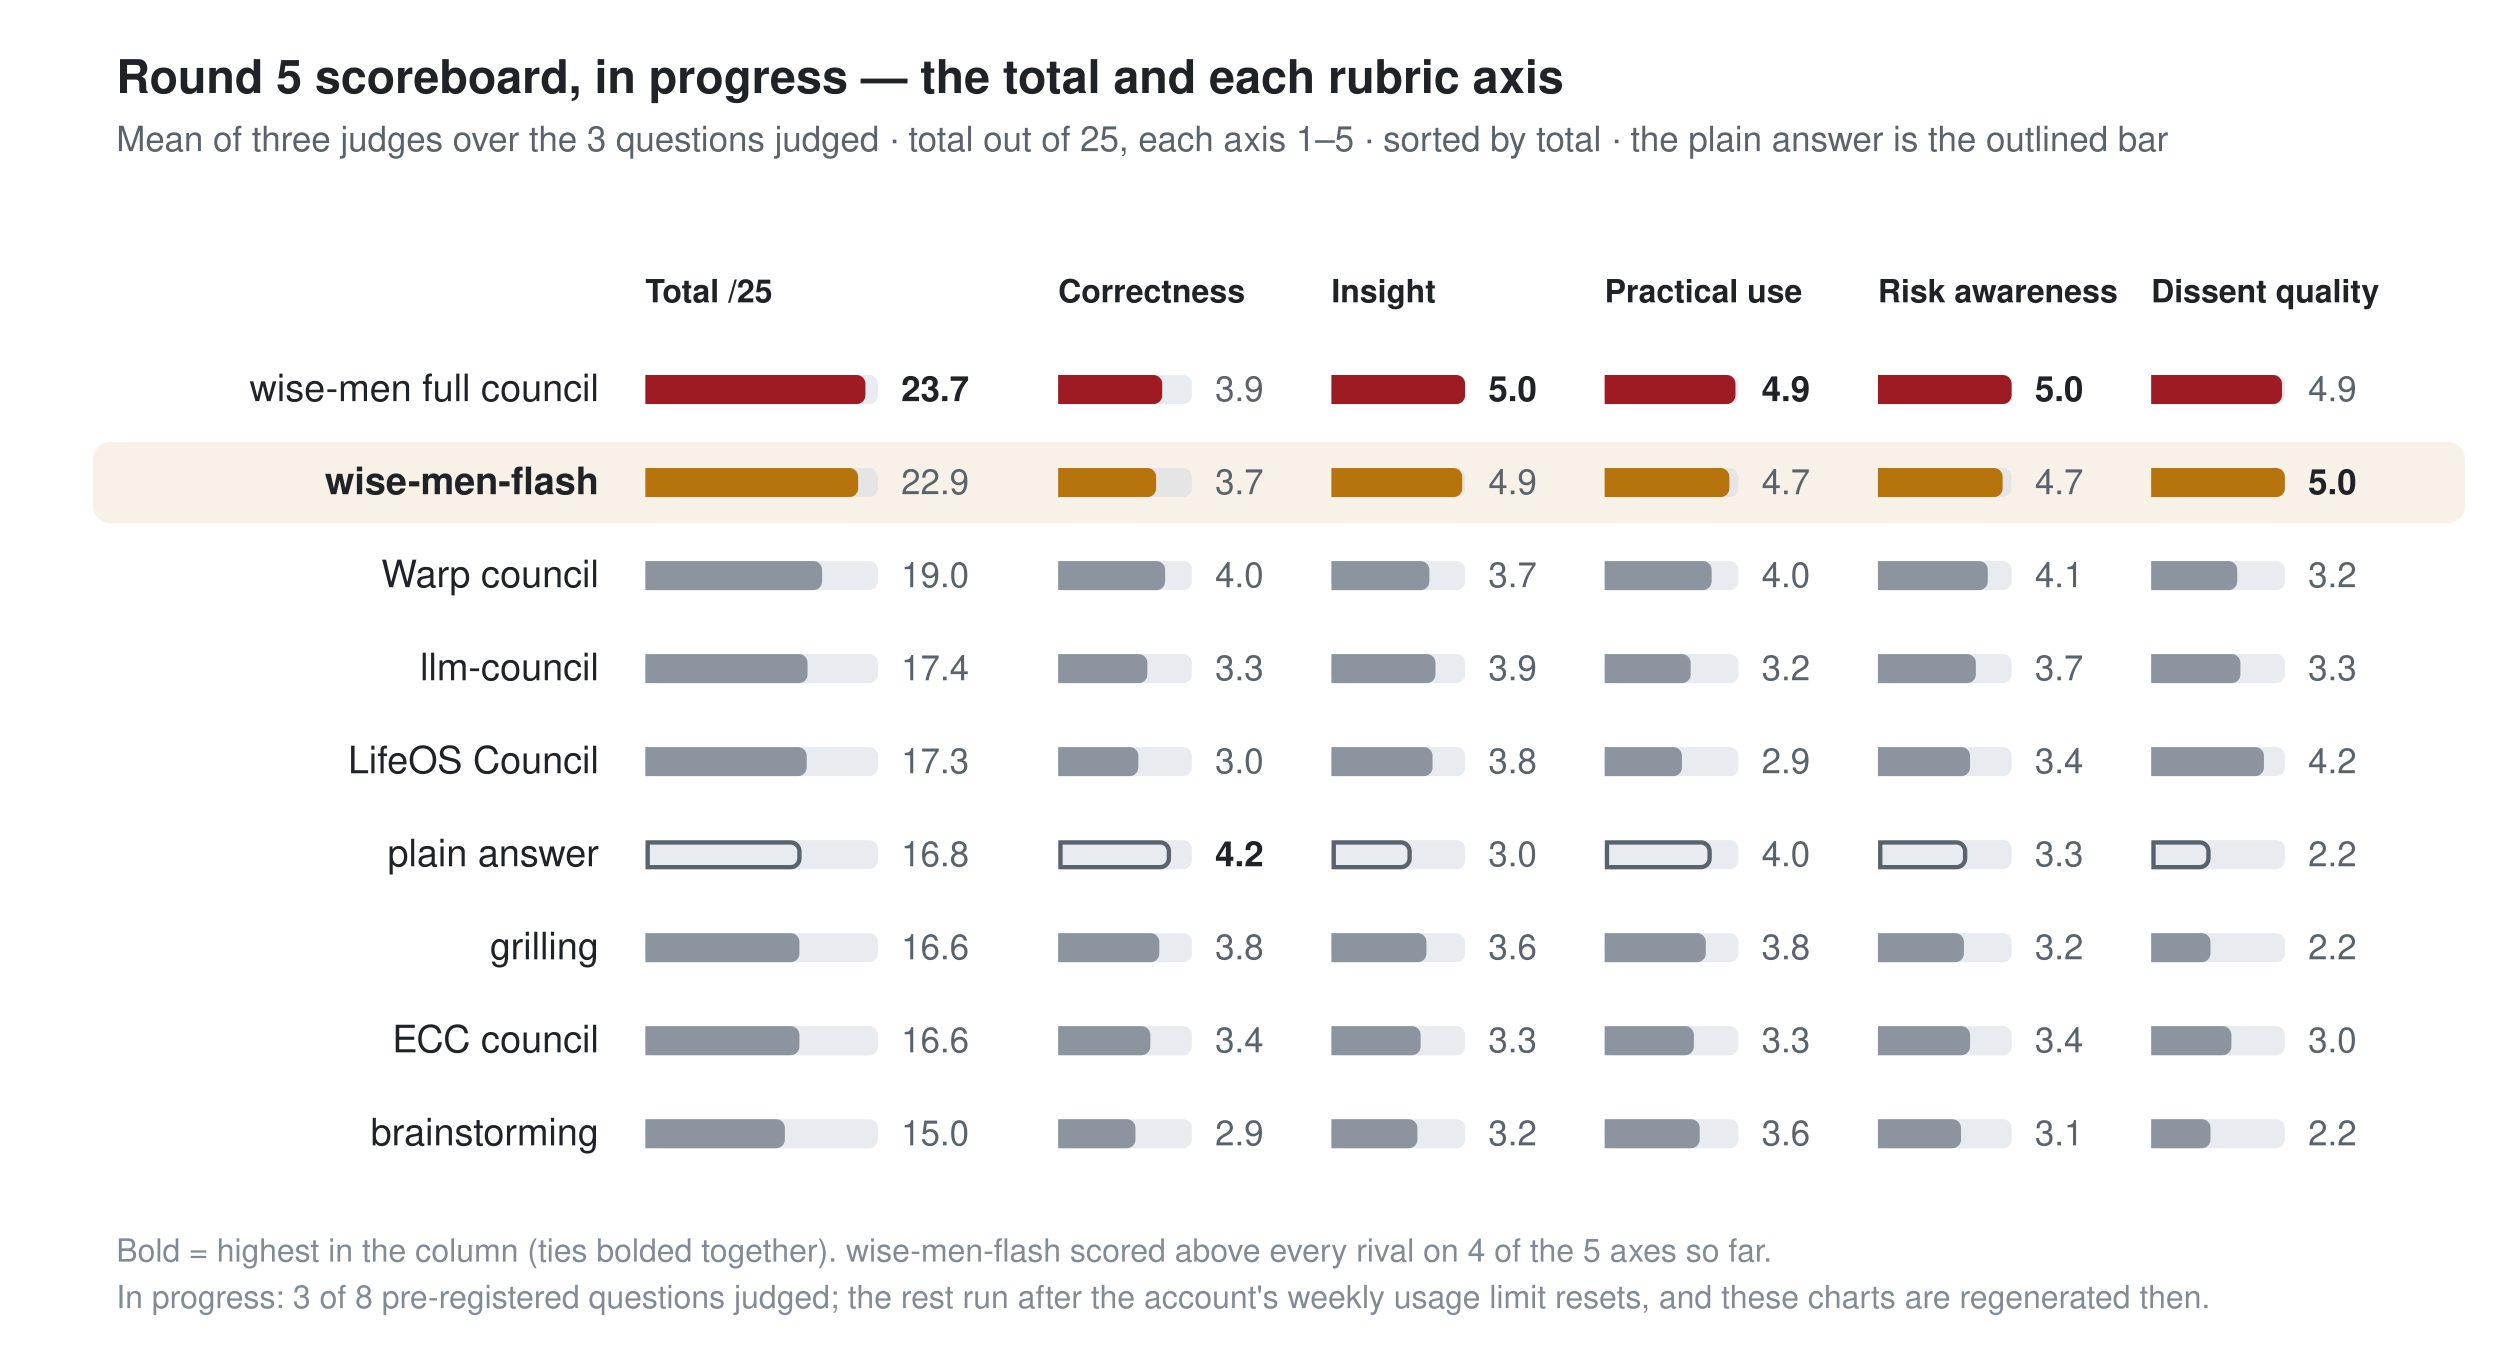
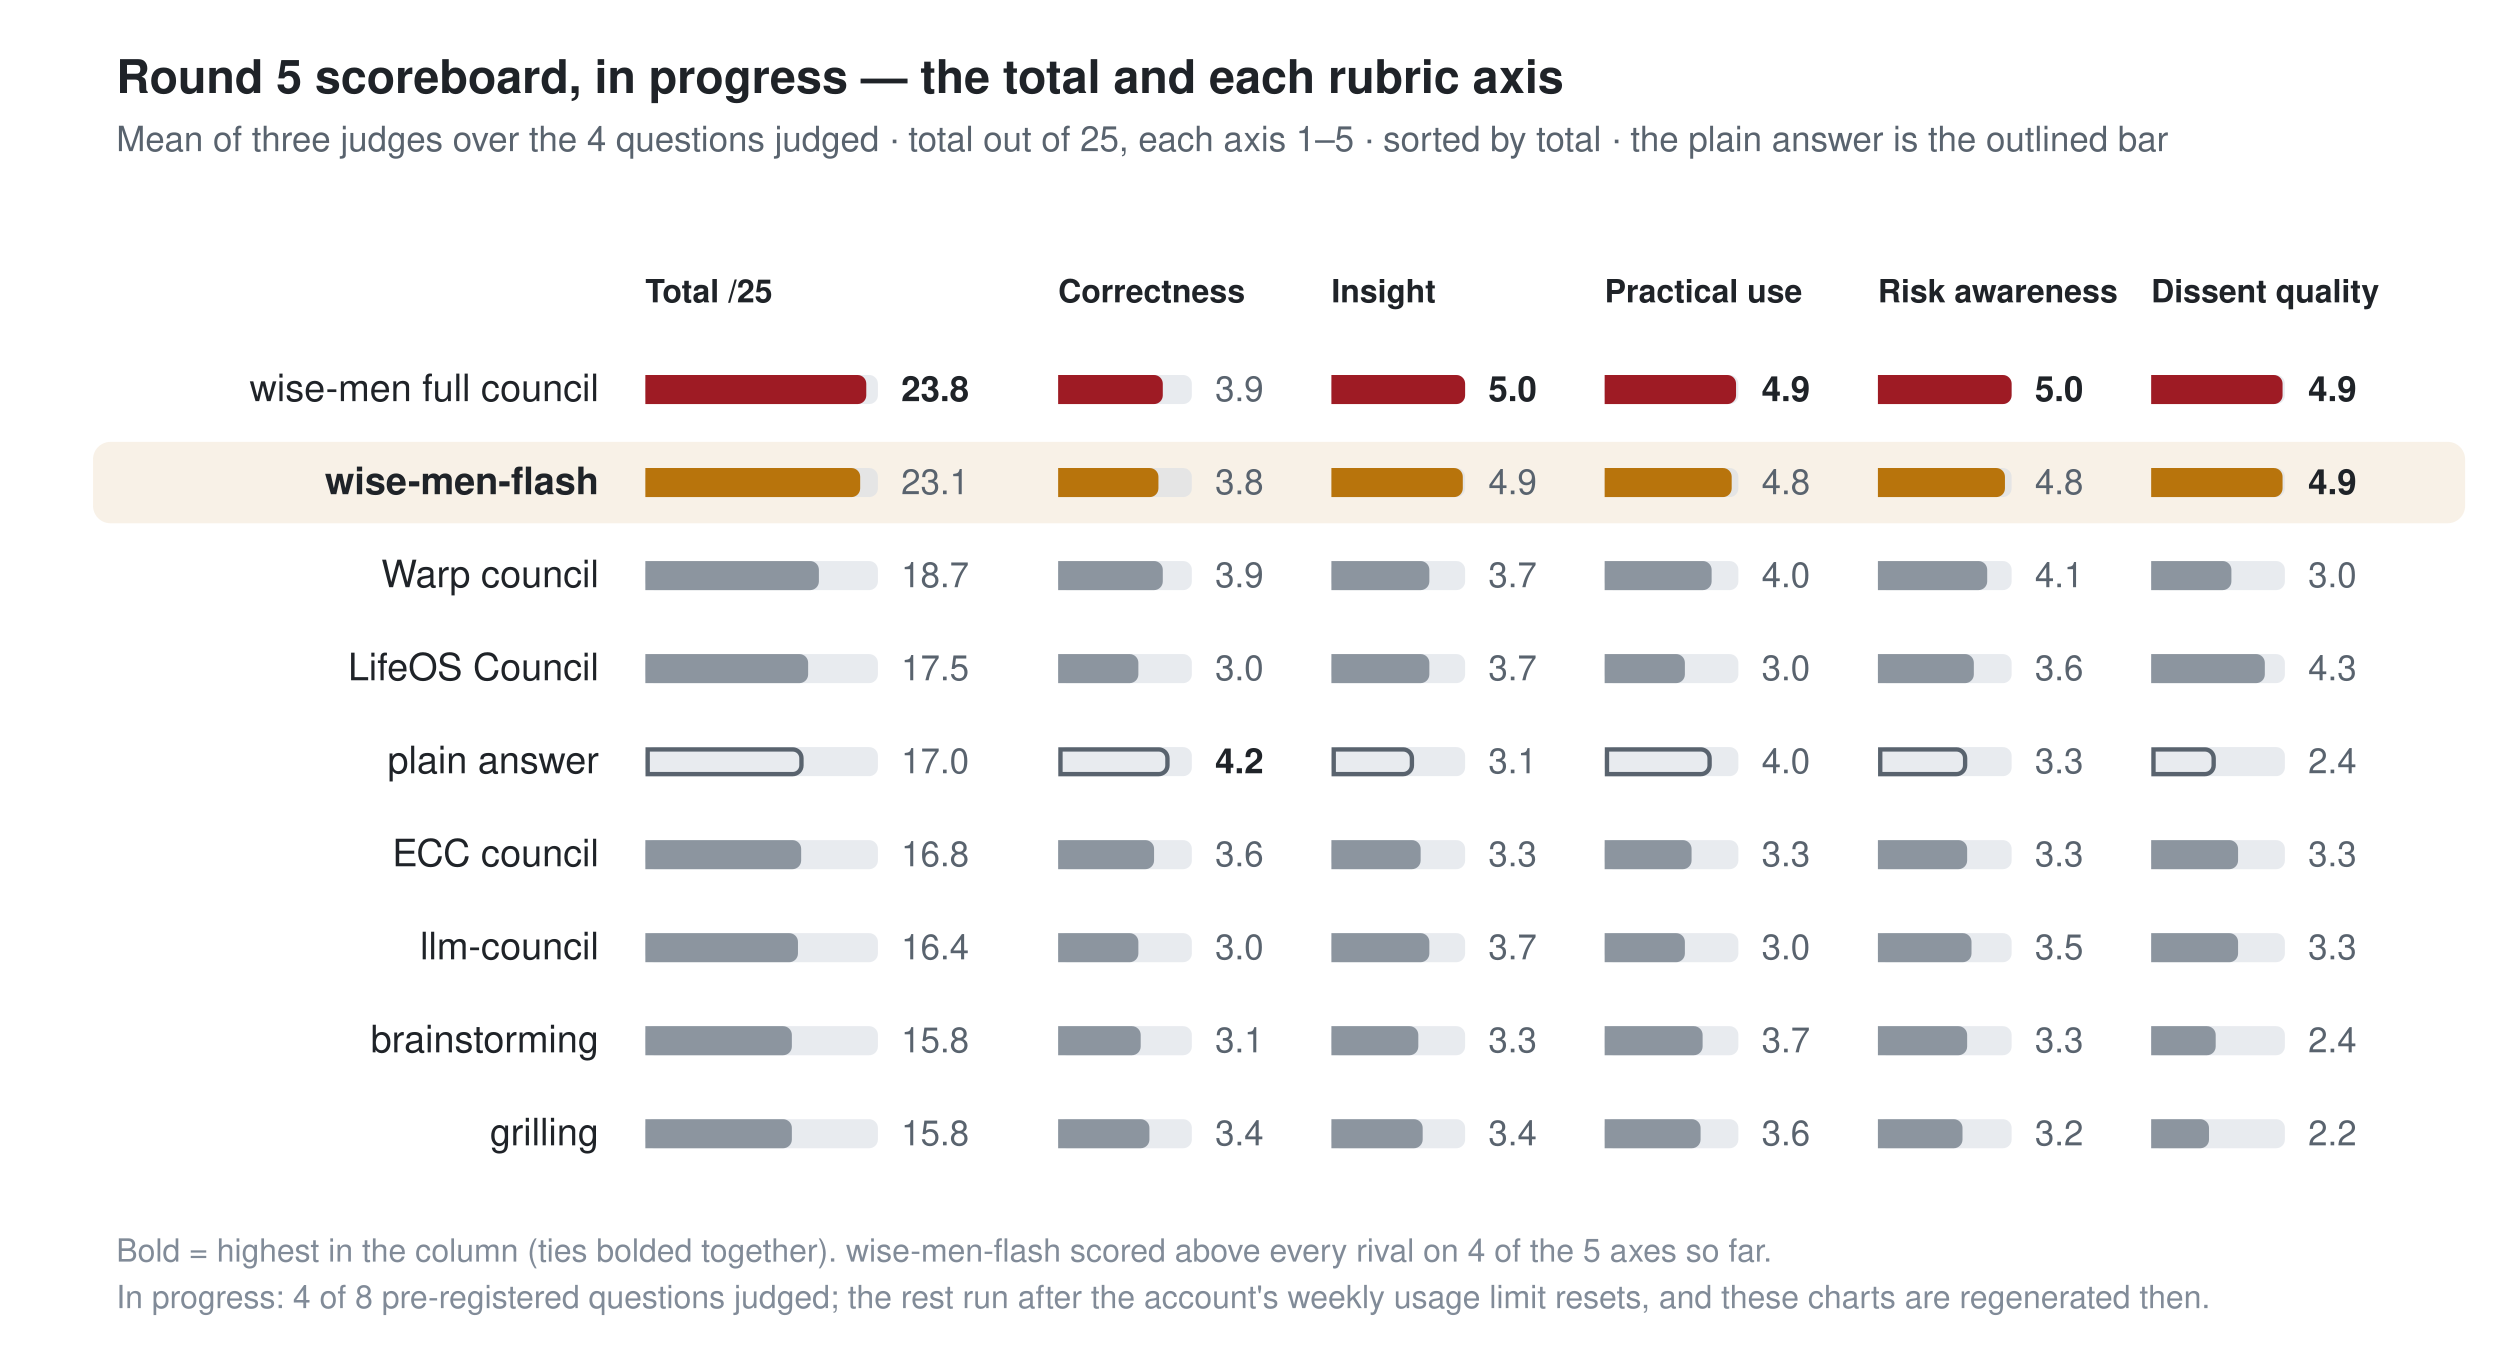
<svg xmlns="http://www.w3.org/2000/svg" viewBox="0 0 860 464" width="860" font-family="-apple-system, BlinkMacSystemFont, 'Segoe UI', Helvetica, Arial, sans-serif">
  <text x="40" y="32" font-size="16" font-weight="600" fill="#1f2328" text-anchor="start">Round 5 scoreboard, in progress — the total and each rubric axis</text>
-   <text x="40" y="52" font-size="12" font-weight="400" fill="#59636e" text-anchor="start">Mean of three judges over the 3 questions judged · total out of 25, each axis 1–5 · sorted by total · the plain answer is the outlined bar</text>
+   <text x="40" y="52" font-size="12" font-weight="400" fill="#59636e" text-anchor="start">Mean of three judges over the 4 questions judged · total out of 25, each axis 1–5 · sorted by total · the plain answer is the outlined bar</text>
  <text x="222" y="104" font-size="11" font-weight="600" fill="#1f2328" text-anchor="start">Total /25</text>
  <text x="364" y="104" font-size="11" font-weight="600" fill="#1f2328" text-anchor="start">Correctness</text>
  <text x="458" y="104" font-size="11" font-weight="600" fill="#1f2328" text-anchor="start">Insight</text>
  <text x="552" y="104" font-size="11" font-weight="600" fill="#1f2328" text-anchor="start">Practical use</text>
  <text x="646" y="104" font-size="11" font-weight="600" fill="#1f2328" text-anchor="start">Risk awareness</text>
  <text x="740" y="104" font-size="11" font-weight="600" fill="#1f2328" text-anchor="start">Dissent quality</text>
  <text x="206" y="138" font-size="13" font-weight="500" fill="#1f2328" text-anchor="end">wise-men full council</text>
  <rect x="222" y="129" width="80" height="10" rx="3" fill="#d8dee4" fill-opacity="0.6" />
-   <path d="M222,129h72.7a3,3 0 0 1 3,3v4a3,3 0 0 1 -3,3h-72.7z" fill="#9e1b24" />
-   <text x="310" y="138" font-size="12" font-weight="700" fill="#1f2328" text-anchor="start">23.7</text>
+   <path d="M222,129h73a3,3 0 0 1 3,3v4a3,3 0 0 1 -3,3h-73z" fill="#9e1b24" />
+   <text x="310" y="138" font-size="12" font-weight="700" fill="#1f2328" text-anchor="start">23.8</text>
  <rect x="364" y="129" width="46" height="10" rx="3" fill="#d8dee4" fill-opacity="0.6" />
-   <path d="M364,129h32.8a3,3 0 0 1 3,3v4a3,3 0 0 1 -3,3h-32.8z" fill="#9e1b24" />
+   <path d="M364,129h33a3,3 0 0 1 3,3v4a3,3 0 0 1 -3,3h-33z" fill="#9e1b24" />
  <text x="418" y="138" font-size="12" font-weight="400" fill="#59636e" text-anchor="start">3.9</text>
  <rect x="458" y="129" width="46" height="10" rx="3" fill="#d8dee4" fill-opacity="0.6" />
  <path d="M458,129h43a3,3 0 0 1 3,3v4a3,3 0 0 1 -3,3h-43z" fill="#9e1b24" />
  <text x="512" y="138" font-size="12" font-weight="700" fill="#1f2328" text-anchor="start">5.0</text>
  <rect x="552" y="129" width="46" height="10" rx="3" fill="#d8dee4" fill-opacity="0.6" />
-   <path d="M552,129h42a3,3 0 0 1 3,3v4a3,3 0 0 1 -3,3h-42z" fill="#9e1b24" />
+   <path d="M552,129h42.2a3,3 0 0 1 3,3v4a3,3 0 0 1 -3,3h-42.2z" fill="#9e1b24" />
  <text x="606" y="138" font-size="12" font-weight="700" fill="#1f2328" text-anchor="start">4.9</text>
  <rect x="646" y="129" width="46" height="10" rx="3" fill="#d8dee4" fill-opacity="0.6" />
  <path d="M646,129h43a3,3 0 0 1 3,3v4a3,3 0 0 1 -3,3h-43z" fill="#9e1b24" />
  <text x="700" y="138" font-size="12" font-weight="700" fill="#1f2328" text-anchor="start">5.0</text>
  <rect x="740" y="129" width="46" height="10" rx="3" fill="#d8dee4" fill-opacity="0.6" />
-   <path d="M740,129h42a3,3 0 0 1 3,3v4a3,3 0 0 1 -3,3h-42z" fill="#9e1b24" />
-   <text x="794" y="138" font-size="12" font-weight="400" fill="#59636e" text-anchor="start">4.9</text>
+   <path d="M740,129h42.2a3,3 0 0 1 3,3v4a3,3 0 0 1 -3,3h-42.2z" fill="#9e1b24" />
+   <text x="794" y="138" font-size="12" font-weight="700" fill="#1f2328" text-anchor="start">4.9</text>
  <rect x="32" y="152" width="816" height="28" rx="6" fill="#b8740c" fill-opacity="0.10" />
  <text x="206" y="170" font-size="13" font-weight="700" fill="#1f2328" text-anchor="end">wise-men-flash</text>
  <rect x="222" y="161" width="80" height="10" rx="3" fill="#d8dee4" fill-opacity="0.6" />
-   <path d="M222,161h70.2a3,3 0 0 1 3,3v4a3,3 0 0 1 -3,3h-70.2z" fill="#b8740c" />
-   <text x="310" y="170" font-size="12" font-weight="400" fill="#59636e" text-anchor="start">22.9</text>
+   <path d="M222,161h70.9a3,3 0 0 1 3,3v4a3,3 0 0 1 -3,3h-70.9z" fill="#b8740c" />
+   <text x="310" y="170" font-size="12" font-weight="400" fill="#59636e" text-anchor="start">23.1</text>
  <rect x="364" y="161" width="46" height="10" rx="3" fill="#d8dee4" fill-opacity="0.6" />
-   <path d="M364,161h30.7a3,3 0 0 1 3,3v4a3,3 0 0 1 -3,3h-30.7z" fill="#b8740c" />
-   <text x="418" y="170" font-size="12" font-weight="400" fill="#59636e" text-anchor="start">3.7</text>
+   <path d="M364,161h31.5a3,3 0 0 1 3,3v4a3,3 0 0 1 -3,3h-31.5z" fill="#b8740c" />
+   <text x="418" y="170" font-size="12" font-weight="400" fill="#59636e" text-anchor="start">3.8</text>
  <rect x="458" y="161" width="46" height="10" rx="3" fill="#d8dee4" fill-opacity="0.6" />
-   <path d="M458,161h42a3,3 0 0 1 3,3v4a3,3 0 0 1 -3,3h-42z" fill="#b8740c" />
+   <path d="M458,161h42.2a3,3 0 0 1 3,3v4a3,3 0 0 1 -3,3h-42.2z" fill="#b8740c" />
  <text x="512" y="170" font-size="12" font-weight="400" fill="#59636e" text-anchor="start">4.9</text>
  <rect x="552" y="161" width="46" height="10" rx="3" fill="#d8dee4" fill-opacity="0.6" />
-   <path d="M552,161h39.9a3,3 0 0 1 3,3v4a3,3 0 0 1 -3,3h-39.9z" fill="#b8740c" />
-   <text x="606" y="170" font-size="12" font-weight="400" fill="#59636e" text-anchor="start">4.7</text>
+   <path d="M552,161h40.7a3,3 0 0 1 3,3v4a3,3 0 0 1 -3,3h-40.7z" fill="#b8740c" />
+   <text x="606" y="170" font-size="12" font-weight="400" fill="#59636e" text-anchor="start">4.8</text>
  <rect x="646" y="161" width="46" height="10" rx="3" fill="#d8dee4" fill-opacity="0.6" />
-   <path d="M646,161h39.9a3,3 0 0 1 3,3v4a3,3 0 0 1 -3,3h-39.9z" fill="#b8740c" />
-   <text x="700" y="170" font-size="12" font-weight="400" fill="#59636e" text-anchor="start">4.7</text>
+   <path d="M646,161h40.7a3,3 0 0 1 3,3v4a3,3 0 0 1 -3,3h-40.7z" fill="#b8740c" />
+   <text x="700" y="170" font-size="12" font-weight="400" fill="#59636e" text-anchor="start">4.8</text>
  <rect x="740" y="161" width="46" height="10" rx="3" fill="#d8dee4" fill-opacity="0.6" />
-   <path d="M740,161h43a3,3 0 0 1 3,3v4a3,3 0 0 1 -3,3h-43z" fill="#b8740c" />
-   <text x="794" y="170" font-size="12" font-weight="700" fill="#1f2328" text-anchor="start">5.0</text>
+   <path d="M740,161h42.2a3,3 0 0 1 3,3v4a3,3 0 0 1 -3,3h-42.2z" fill="#b8740c" />
+   <text x="794" y="170" font-size="12" font-weight="700" fill="#1f2328" text-anchor="start">4.9</text>
  <text x="206" y="202" font-size="13" font-weight="500" fill="#1f2328" text-anchor="end">Warp council</text>
  <rect x="222" y="193" width="80" height="10" rx="3" fill="#d8dee4" fill-opacity="0.6" />
-   <path d="M222,193h57.8a3,3 0 0 1 3,3v4a3,3 0 0 1 -3,3h-57.8z" fill="#8c959f" />
-   <text x="310" y="202" font-size="12" font-weight="400" fill="#59636e" text-anchor="start">19.0</text>
+   <path d="M222,193h56.7a3,3 0 0 1 3,3v4a3,3 0 0 1 -3,3h-56.7z" fill="#8c959f" />
+   <text x="310" y="202" font-size="12" font-weight="400" fill="#59636e" text-anchor="start">18.7</text>
  <rect x="364" y="193" width="46" height="10" rx="3" fill="#d8dee4" fill-opacity="0.6" />
-   <path d="M364,193h33.8a3,3 0 0 1 3,3v4a3,3 0 0 1 -3,3h-33.8z" fill="#8c959f" />
-   <text x="418" y="202" font-size="12" font-weight="400" fill="#59636e" text-anchor="start">4.0</text>
+   <path d="M364,193h33a3,3 0 0 1 3,3v4a3,3 0 0 1 -3,3h-33z" fill="#8c959f" />
+   <text x="418" y="202" font-size="12" font-weight="400" fill="#59636e" text-anchor="start">3.9</text>
  <rect x="458" y="193" width="46" height="10" rx="3" fill="#d8dee4" fill-opacity="0.6" />
  <path d="M458,193h30.7a3,3 0 0 1 3,3v4a3,3 0 0 1 -3,3h-30.7z" fill="#8c959f" />
  <text x="512" y="202" font-size="12" font-weight="400" fill="#59636e" text-anchor="start">3.7</text>
  <rect x="552" y="193" width="46" height="10" rx="3" fill="#d8dee4" fill-opacity="0.6" />
  <path d="M552,193h33.8a3,3 0 0 1 3,3v4a3,3 0 0 1 -3,3h-33.8z" fill="#8c959f" />
  <text x="606" y="202" font-size="12" font-weight="400" fill="#59636e" text-anchor="start">4.0</text>
  <rect x="646" y="193" width="46" height="10" rx="3" fill="#d8dee4" fill-opacity="0.6" />
-   <path d="M646,193h34.8a3,3 0 0 1 3,3v4a3,3 0 0 1 -3,3h-34.8z" fill="#8c959f" />
+   <path d="M646,193h34.6a3,3 0 0 1 3,3v4a3,3 0 0 1 -3,3h-34.6z" fill="#8c959f" />
  <text x="700" y="202" font-size="12" font-weight="400" fill="#59636e" text-anchor="start">4.1</text>
  <rect x="740" y="193" width="46" height="10" rx="3" fill="#d8dee4" fill-opacity="0.6" />
-   <path d="M740,193h26.6a3,3 0 0 1 3,3v4a3,3 0 0 1 -3,3h-26.6z" fill="#8c959f" />
-   <text x="794" y="202" font-size="12" font-weight="400" fill="#59636e" text-anchor="start">3.2</text>
-   <text x="206" y="234" font-size="13" font-weight="500" fill="#1f2328" text-anchor="end">llm-council</text>
+   <path d="M740,193h24.6a3,3 0 0 1 3,3v4a3,3 0 0 1 -3,3h-24.6z" fill="#8c959f" />
+   <text x="794" y="202" font-size="12" font-weight="400" fill="#59636e" text-anchor="start">3.0</text>
+   <text x="206" y="234" font-size="13" font-weight="500" fill="#1f2328" text-anchor="end">LifeOS Council</text>
  <rect x="222" y="225" width="80" height="10" rx="3" fill="#d8dee4" fill-opacity="0.6" />
-   <path d="M222,225h52.8a3,3 0 0 1 3,3v4a3,3 0 0 1 -3,3h-52.8z" fill="#8c959f" />
-   <text x="310" y="234" font-size="12" font-weight="400" fill="#59636e" text-anchor="start">17.4</text>
+   <path d="M222,225h53a3,3 0 0 1 3,3v4a3,3 0 0 1 -3,3h-53z" fill="#8c959f" />
+   <text x="310" y="234" font-size="12" font-weight="400" fill="#59636e" text-anchor="start">17.5</text>
  <rect x="364" y="225" width="46" height="10" rx="3" fill="#d8dee4" fill-opacity="0.6" />
-   <path d="M364,225h27.7a3,3 0 0 1 3,3v4a3,3 0 0 1 -3,3h-27.7z" fill="#8c959f" />
-   <text x="418" y="234" font-size="12" font-weight="400" fill="#59636e" text-anchor="start">3.3</text>
+   <path d="M364,225h24.6a3,3 0 0 1 3,3v4a3,3 0 0 1 -3,3h-24.6z" fill="#8c959f" />
+   <text x="418" y="234" font-size="12" font-weight="400" fill="#59636e" text-anchor="start">3.0</text>
  <rect x="458" y="225" width="46" height="10" rx="3" fill="#d8dee4" fill-opacity="0.6" />
-   <path d="M458,225h32.8a3,3 0 0 1 3,3v4a3,3 0 0 1 -3,3h-32.8z" fill="#8c959f" />
-   <text x="512" y="234" font-size="12" font-weight="400" fill="#59636e" text-anchor="start">3.9</text>
+   <path d="M458,225h30.7a3,3 0 0 1 3,3v4a3,3 0 0 1 -3,3h-30.7z" fill="#8c959f" />
+   <text x="512" y="234" font-size="12" font-weight="400" fill="#59636e" text-anchor="start">3.7</text>
  <rect x="552" y="225" width="46" height="10" rx="3" fill="#d8dee4" fill-opacity="0.6" />
-   <path d="M552,225h26.6a3,3 0 0 1 3,3v4a3,3 0 0 1 -3,3h-26.6z" fill="#8c959f" />
-   <text x="606" y="234" font-size="12" font-weight="400" fill="#59636e" text-anchor="start">3.2</text>
+   <path d="M552,225h24.6a3,3 0 0 1 3,3v4a3,3 0 0 1 -3,3h-24.6z" fill="#8c959f" />
+   <text x="606" y="234" font-size="12" font-weight="400" fill="#59636e" text-anchor="start">3.0</text>
  <rect x="646" y="225" width="46" height="10" rx="3" fill="#d8dee4" fill-opacity="0.6" />
-   <path d="M646,225h30.7a3,3 0 0 1 3,3v4a3,3 0 0 1 -3,3h-30.7z" fill="#8c959f" />
-   <text x="700" y="234" font-size="12" font-weight="400" fill="#59636e" text-anchor="start">3.7</text>
+   <path d="M646,225h30a3,3 0 0 1 3,3v4a3,3 0 0 1 -3,3h-30z" fill="#8c959f" />
+   <text x="700" y="234" font-size="12" font-weight="400" fill="#59636e" text-anchor="start">3.6</text>
  <rect x="740" y="225" width="46" height="10" rx="3" fill="#d8dee4" fill-opacity="0.6" />
-   <path d="M740,225h27.7a3,3 0 0 1 3,3v4a3,3 0 0 1 -3,3h-27.7z" fill="#8c959f" />
-   <text x="794" y="234" font-size="12" font-weight="400" fill="#59636e" text-anchor="start">3.3</text>
-   <text x="206" y="266" font-size="13" font-weight="500" fill="#1f2328" text-anchor="end">LifeOS Council</text>
+   <path d="M740,225h36.1a3,3 0 0 1 3,3v4a3,3 0 0 1 -3,3h-36.1z" fill="#8c959f" />
+   <text x="794" y="234" font-size="12" font-weight="400" fill="#59636e" text-anchor="start">4.3</text>
+   <text x="206" y="266" font-size="13" font-weight="500" fill="#1f2328" text-anchor="end">plain answer</text>
  <rect x="222" y="257" width="80" height="10" rx="3" fill="#d8dee4" fill-opacity="0.6" />
-   <path d="M222,257h52.5a3,3 0 0 1 3,3v4a3,3 0 0 1 -3,3h-52.5z" fill="#8c959f" />
-   <text x="310" y="266" font-size="12" font-weight="400" fill="#59636e" text-anchor="start">17.3</text>
+   <path d="M222.8,257.8h49.9a3,3 0 0 1 3,3v2.5a3,3 0 0 1 -3,3h-49.9z" fill="none" stroke="#59636e" stroke-width="1.5" />
+   <text x="310" y="266" font-size="12" font-weight="400" fill="#59636e" text-anchor="start">17.0</text>
  <rect x="364" y="257" width="46" height="10" rx="3" fill="#d8dee4" fill-opacity="0.6" />
-   <path d="M364,257h24.6a3,3 0 0 1 3,3v4a3,3 0 0 1 -3,3h-24.6z" fill="#8c959f" />
-   <text x="418" y="266" font-size="12" font-weight="400" fill="#59636e" text-anchor="start">3.0</text>
+   <path d="M364.8,257.8h33.8a3,3 0 0 1 3,3v2.5a3,3 0 0 1 -3,3h-33.8z" fill="none" stroke="#59636e" stroke-width="1.5" />
+   <text x="418" y="266" font-size="12" font-weight="700" fill="#1f2328" text-anchor="start">4.2</text>
  <rect x="458" y="257" width="46" height="10" rx="3" fill="#d8dee4" fill-opacity="0.6" />
-   <path d="M458,257h31.8a3,3 0 0 1 3,3v4a3,3 0 0 1 -3,3h-31.8z" fill="#8c959f" />
-   <text x="512" y="266" font-size="12" font-weight="400" fill="#59636e" text-anchor="start">3.8</text>
+   <path d="M458.8,257.8h23.9a3,3 0 0 1 3,3v2.5a3,3 0 0 1 -3,3h-23.9z" fill="none" stroke="#59636e" stroke-width="1.5" />
+   <text x="512" y="266" font-size="12" font-weight="400" fill="#59636e" text-anchor="start">3.1</text>
  <rect x="552" y="257" width="46" height="10" rx="3" fill="#d8dee4" fill-opacity="0.6" />
-   <path d="M552,257h23.6a3,3 0 0 1 3,3v4a3,3 0 0 1 -3,3h-23.6z" fill="#8c959f" />
-   <text x="606" y="266" font-size="12" font-weight="400" fill="#59636e" text-anchor="start">2.9</text>
+   <path d="M552.8,257.8h32.3a3,3 0 0 1 3,3v2.5a3,3 0 0 1 -3,3h-32.3z" fill="none" stroke="#59636e" stroke-width="1.5" />
+   <text x="606" y="266" font-size="12" font-weight="400" fill="#59636e" text-anchor="start">4.0</text>
  <rect x="646" y="257" width="46" height="10" rx="3" fill="#d8dee4" fill-opacity="0.6" />
-   <path d="M646,257h28.7a3,3 0 0 1 3,3v4a3,3 0 0 1 -3,3h-28.7z" fill="#8c959f" />
-   <text x="700" y="266" font-size="12" font-weight="400" fill="#59636e" text-anchor="start">3.4</text>
+   <path d="M646.8,257.8h26.2a3,3 0 0 1 3,3v2.5a3,3 0 0 1 -3,3h-26.2z" fill="none" stroke="#59636e" stroke-width="1.5" />
+   <text x="700" y="266" font-size="12" font-weight="400" fill="#59636e" text-anchor="start">3.3</text>
  <rect x="740" y="257" width="46" height="10" rx="3" fill="#d8dee4" fill-opacity="0.6" />
-   <path d="M740,257h35.8a3,3 0 0 1 3,3v4a3,3 0 0 1 -3,3h-35.8z" fill="#8c959f" />
-   <text x="794" y="266" font-size="12" font-weight="400" fill="#59636e" text-anchor="start">4.2</text>
-   <text x="206" y="298" font-size="13" font-weight="500" fill="#1f2328" text-anchor="end">plain answer</text>
+   <path d="M740.8,257.8h17.7a3,3 0 0 1 3,3v2.5a3,3 0 0 1 -3,3h-17.7z" fill="none" stroke="#59636e" stroke-width="1.5" />
+   <text x="794" y="266" font-size="12" font-weight="400" fill="#59636e" text-anchor="start">2.4</text>
+   <text x="206" y="298" font-size="13" font-weight="500" fill="#1f2328" text-anchor="end">ECC council</text>
  <rect x="222" y="289" width="80" height="10" rx="3" fill="#d8dee4" fill-opacity="0.6" />
-   <path d="M222.8,289.8h49.2a3,3 0 0 1 3,3v2.5a3,3 0 0 1 -3,3h-49.2z" fill="none" stroke="#59636e" stroke-width="1.5" />
+   <path d="M222,289h50.6a3,3 0 0 1 3,3v4a3,3 0 0 1 -3,3h-50.6z" fill="#8c959f" />
  <text x="310" y="298" font-size="12" font-weight="400" fill="#59636e" text-anchor="start">16.8</text>
  <rect x="364" y="289" width="46" height="10" rx="3" fill="#d8dee4" fill-opacity="0.6" />
-   <path d="M364.8,289.8h34.3a3,3 0 0 1 3,3v2.5a3,3 0 0 1 -3,3h-34.3z" fill="none" stroke="#59636e" stroke-width="1.5" />
-   <text x="418" y="298" font-size="12" font-weight="700" fill="#1f2328" text-anchor="start">4.2</text>
+   <path d="M364,289h30a3,3 0 0 1 3,3v4a3,3 0 0 1 -3,3h-30z" fill="#8c959f" />
+   <text x="418" y="298" font-size="12" font-weight="400" fill="#59636e" text-anchor="start">3.6</text>
  <rect x="458" y="289" width="46" height="10" rx="3" fill="#d8dee4" fill-opacity="0.6" />
-   <path d="M458.8,289.8h23.1a3,3 0 0 1 3,3v2.5a3,3 0 0 1 -3,3h-23.1z" fill="none" stroke="#59636e" stroke-width="1.5" />
-   <text x="512" y="298" font-size="12" font-weight="400" fill="#59636e" text-anchor="start">3.0</text>
+   <path d="M458,289h27.7a3,3 0 0 1 3,3v4a3,3 0 0 1 -3,3h-27.7z" fill="#8c959f" />
+   <text x="512" y="298" font-size="12" font-weight="400" fill="#59636e" text-anchor="start">3.3</text>
  <rect x="552" y="289" width="46" height="10" rx="3" fill="#d8dee4" fill-opacity="0.6" />
-   <path d="M552.8,289.8h32.3a3,3 0 0 1 3,3v2.5a3,3 0 0 1 -3,3h-32.3z" fill="none" stroke="#59636e" stroke-width="1.5" />
-   <text x="606" y="298" font-size="12" font-weight="400" fill="#59636e" text-anchor="start">4.0</text>
+   <path d="M552,289h26.9a3,3 0 0 1 3,3v4a3,3 0 0 1 -3,3h-26.9z" fill="#8c959f" />
+   <text x="606" y="298" font-size="12" font-weight="400" fill="#59636e" text-anchor="start">3.3</text>
  <rect x="646" y="289" width="46" height="10" rx="3" fill="#d8dee4" fill-opacity="0.6" />
-   <path d="M646.8,289.8h26.2a3,3 0 0 1 3,3v2.5a3,3 0 0 1 -3,3h-26.2z" fill="none" stroke="#59636e" stroke-width="1.5" />
+   <path d="M646,289h27.7a3,3 0 0 1 3,3v4a3,3 0 0 1 -3,3h-27.7z" fill="#8c959f" />
  <text x="700" y="298" font-size="12" font-weight="400" fill="#59636e" text-anchor="start">3.3</text>
  <rect x="740" y="289" width="46" height="10" rx="3" fill="#d8dee4" fill-opacity="0.6" />
-   <path d="M740.8,289.8h15.9a3,3 0 0 1 3,3v2.5a3,3 0 0 1 -3,3h-15.9z" fill="none" stroke="#59636e" stroke-width="1.5" />
-   <text x="794" y="298" font-size="12" font-weight="400" fill="#59636e" text-anchor="start">2.2</text>
-   <text x="206" y="330" font-size="13" font-weight="500" fill="#1f2328" text-anchor="end">grilling</text>
+   <path d="M740,289h26.9a3,3 0 0 1 3,3v4a3,3 0 0 1 -3,3h-26.9z" fill="#8c959f" />
+   <text x="794" y="298" font-size="12" font-weight="400" fill="#59636e" text-anchor="start">3.3</text>
+   <text x="206" y="330" font-size="13" font-weight="500" fill="#1f2328" text-anchor="end">llm-council</text>
  <rect x="222" y="321" width="80" height="10" rx="3" fill="#d8dee4" fill-opacity="0.6" />
-   <path d="M222,321h50a3,3 0 0 1 3,3v4a3,3 0 0 1 -3,3h-50z" fill="#8c959f" />
-   <text x="310" y="330" font-size="12" font-weight="400" fill="#59636e" text-anchor="start">16.6</text>
+   <path d="M222,321h49.5a3,3 0 0 1 3,3v4a3,3 0 0 1 -3,3h-49.5z" fill="#8c959f" />
+   <text x="310" y="330" font-size="12" font-weight="400" fill="#59636e" text-anchor="start">16.4</text>
  <rect x="364" y="321" width="46" height="10" rx="3" fill="#d8dee4" fill-opacity="0.6" />
-   <path d="M364,321h31.8a3,3 0 0 1 3,3v4a3,3 0 0 1 -3,3h-31.8z" fill="#8c959f" />
-   <text x="418" y="330" font-size="12" font-weight="400" fill="#59636e" text-anchor="start">3.8</text>
+   <path d="M364,321h24.6a3,3 0 0 1 3,3v4a3,3 0 0 1 -3,3h-24.6z" fill="#8c959f" />
+   <text x="418" y="330" font-size="12" font-weight="400" fill="#59636e" text-anchor="start">3.0</text>
  <rect x="458" y="321" width="46" height="10" rx="3" fill="#d8dee4" fill-opacity="0.6" />
-   <path d="M458,321h29.7a3,3 0 0 1 3,3v4a3,3 0 0 1 -3,3h-29.7z" fill="#8c959f" />
-   <text x="512" y="330" font-size="12" font-weight="400" fill="#59636e" text-anchor="start">3.6</text>
+   <path d="M458,321h30.7a3,3 0 0 1 3,3v4a3,3 0 0 1 -3,3h-30.7z" fill="#8c959f" />
+   <text x="512" y="330" font-size="12" font-weight="400" fill="#59636e" text-anchor="start">3.7</text>
  <rect x="552" y="321" width="46" height="10" rx="3" fill="#d8dee4" fill-opacity="0.6" />
-   <path d="M552,321h31.8a3,3 0 0 1 3,3v4a3,3 0 0 1 -3,3h-31.8z" fill="#8c959f" />
-   <text x="606" y="330" font-size="12" font-weight="400" fill="#59636e" text-anchor="start">3.8</text>
+   <path d="M552,321h24.6a3,3 0 0 1 3,3v4a3,3 0 0 1 -3,3h-24.6z" fill="#8c959f" />
+   <text x="606" y="330" font-size="12" font-weight="400" fill="#59636e" text-anchor="start">3.0</text>
  <rect x="646" y="321" width="46" height="10" rx="3" fill="#d8dee4" fill-opacity="0.6" />
-   <path d="M646,321h26.6a3,3 0 0 1 3,3v4a3,3 0 0 1 -3,3h-26.6z" fill="#8c959f" />
-   <text x="700" y="330" font-size="12" font-weight="400" fill="#59636e" text-anchor="start">3.2</text>
+   <path d="M646,321h29.2a3,3 0 0 1 3,3v4a3,3 0 0 1 -3,3h-29.2z" fill="#8c959f" />
+   <text x="700" y="330" font-size="12" font-weight="400" fill="#59636e" text-anchor="start">3.5</text>
  <rect x="740" y="321" width="46" height="10" rx="3" fill="#d8dee4" fill-opacity="0.6" />
-   <path d="M740,321h17.4a3,3 0 0 1 3,3v4a3,3 0 0 1 -3,3h-17.4z" fill="#8c959f" />
-   <text x="794" y="330" font-size="12" font-weight="400" fill="#59636e" text-anchor="start">2.2</text>
-   <text x="206" y="362" font-size="13" font-weight="500" fill="#1f2328" text-anchor="end">ECC council</text>
+   <path d="M740,321h26.9a3,3 0 0 1 3,3v4a3,3 0 0 1 -3,3h-26.9z" fill="#8c959f" />
+   <text x="794" y="330" font-size="12" font-weight="400" fill="#59636e" text-anchor="start">3.3</text>
+   <text x="206" y="362" font-size="13" font-weight="500" fill="#1f2328" text-anchor="end">brainstorming</text>
  <rect x="222" y="353" width="80" height="10" rx="3" fill="#d8dee4" fill-opacity="0.6" />
-   <path d="M222,353h50a3,3 0 0 1 3,3v4a3,3 0 0 1 -3,3h-50z" fill="#8c959f" />
-   <text x="310" y="362" font-size="12" font-weight="400" fill="#59636e" text-anchor="start">16.6</text>
+   <path d="M222,353h47.4a3,3 0 0 1 3,3v4a3,3 0 0 1 -3,3h-47.4z" fill="#8c959f" />
+   <text x="310" y="362" font-size="12" font-weight="400" fill="#59636e" text-anchor="start">15.8</text>
  <rect x="364" y="353" width="46" height="10" rx="3" fill="#d8dee4" fill-opacity="0.6" />
-   <path d="M364,353h28.7a3,3 0 0 1 3,3v4a3,3 0 0 1 -3,3h-28.7z" fill="#8c959f" />
-   <text x="418" y="362" font-size="12" font-weight="400" fill="#59636e" text-anchor="start">3.4</text>
+   <path d="M364,353h25.4a3,3 0 0 1 3,3v4a3,3 0 0 1 -3,3h-25.4z" fill="#8c959f" />
+   <text x="418" y="362" font-size="12" font-weight="400" fill="#59636e" text-anchor="start">3.1</text>
  <rect x="458" y="353" width="46" height="10" rx="3" fill="#d8dee4" fill-opacity="0.6" />
-   <path d="M458,353h27.7a3,3 0 0 1 3,3v4a3,3 0 0 1 -3,3h-27.7z" fill="#8c959f" />
+   <path d="M458,353h26.9a3,3 0 0 1 3,3v4a3,3 0 0 1 -3,3h-26.9z" fill="#8c959f" />
  <text x="512" y="362" font-size="12" font-weight="400" fill="#59636e" text-anchor="start">3.3</text>
  <rect x="552" y="353" width="46" height="10" rx="3" fill="#d8dee4" fill-opacity="0.6" />
-   <path d="M552,353h27.7a3,3 0 0 1 3,3v4a3,3 0 0 1 -3,3h-27.7z" fill="#8c959f" />
-   <text x="606" y="362" font-size="12" font-weight="400" fill="#59636e" text-anchor="start">3.3</text>
+   <path d="M552,353h30.7a3,3 0 0 1 3,3v4a3,3 0 0 1 -3,3h-30.7z" fill="#8c959f" />
+   <text x="606" y="362" font-size="12" font-weight="400" fill="#59636e" text-anchor="start">3.7</text>
  <rect x="646" y="353" width="46" height="10" rx="3" fill="#d8dee4" fill-opacity="0.6" />
-   <path d="M646,353h28.7a3,3 0 0 1 3,3v4a3,3 0 0 1 -3,3h-28.7z" fill="#8c959f" />
-   <text x="700" y="362" font-size="12" font-weight="400" fill="#59636e" text-anchor="start">3.4</text>
+   <path d="M646,353h27.7a3,3 0 0 1 3,3v4a3,3 0 0 1 -3,3h-27.7z" fill="#8c959f" />
+   <text x="700" y="362" font-size="12" font-weight="400" fill="#59636e" text-anchor="start">3.3</text>
  <rect x="740" y="353" width="46" height="10" rx="3" fill="#d8dee4" fill-opacity="0.6" />
-   <path d="M740,353h24.6a3,3 0 0 1 3,3v4a3,3 0 0 1 -3,3h-24.6z" fill="#8c959f" />
-   <text x="794" y="362" font-size="12" font-weight="400" fill="#59636e" text-anchor="start">3.0</text>
-   <text x="206" y="394" font-size="13" font-weight="500" fill="#1f2328" text-anchor="end">brainstorming</text>
+   <path d="M740,353h19.2a3,3 0 0 1 3,3v4a3,3 0 0 1 -3,3h-19.2z" fill="#8c959f" />
+   <text x="794" y="362" font-size="12" font-weight="400" fill="#59636e" text-anchor="start">2.4</text>
+   <text x="206" y="394" font-size="13" font-weight="500" fill="#1f2328" text-anchor="end">grilling</text>
  <rect x="222" y="385" width="80" height="10" rx="3" fill="#d8dee4" fill-opacity="0.6" />
-   <path d="M222,385h45a3,3 0 0 1 3,3v4a3,3 0 0 1 -3,3h-45z" fill="#8c959f" />
-   <text x="310" y="394" font-size="12" font-weight="400" fill="#59636e" text-anchor="start">15.0</text>
+   <path d="M222,385h47.4a3,3 0 0 1 3,3v4a3,3 0 0 1 -3,3h-47.4z" fill="#8c959f" />
+   <text x="310" y="394" font-size="12" font-weight="400" fill="#59636e" text-anchor="start">15.8</text>
  <rect x="364" y="385" width="46" height="10" rx="3" fill="#d8dee4" fill-opacity="0.6" />
-   <path d="M364,385h23.6a3,3 0 0 1 3,3v4a3,3 0 0 1 -3,3h-23.6z" fill="#8c959f" />
-   <text x="418" y="394" font-size="12" font-weight="400" fill="#59636e" text-anchor="start">2.9</text>
+   <path d="M364,385h28.4a3,3 0 0 1 3,3v4a3,3 0 0 1 -3,3h-28.4z" fill="#8c959f" />
+   <text x="418" y="394" font-size="12" font-weight="400" fill="#59636e" text-anchor="start">3.4</text>
  <rect x="458" y="385" width="46" height="10" rx="3" fill="#d8dee4" fill-opacity="0.6" />
-   <path d="M458,385h26.6a3,3 0 0 1 3,3v4a3,3 0 0 1 -3,3h-26.6z" fill="#8c959f" />
-   <text x="512" y="394" font-size="12" font-weight="400" fill="#59636e" text-anchor="start">3.2</text>
+   <path d="M458,385h28.4a3,3 0 0 1 3,3v4a3,3 0 0 1 -3,3h-28.4z" fill="#8c959f" />
+   <text x="512" y="394" font-size="12" font-weight="400" fill="#59636e" text-anchor="start">3.4</text>
  <rect x="552" y="385" width="46" height="10" rx="3" fill="#d8dee4" fill-opacity="0.6" />
-   <path d="M552,385h29.7a3,3 0 0 1 3,3v4a3,3 0 0 1 -3,3h-29.7z" fill="#8c959f" />
+   <path d="M552,385h30a3,3 0 0 1 3,3v4a3,3 0 0 1 -3,3h-30z" fill="#8c959f" />
  <text x="606" y="394" font-size="12" font-weight="400" fill="#59636e" text-anchor="start">3.6</text>
  <rect x="646" y="385" width="46" height="10" rx="3" fill="#d8dee4" fill-opacity="0.6" />
-   <path d="M646,385h25.6a3,3 0 0 1 3,3v4a3,3 0 0 1 -3,3h-25.6z" fill="#8c959f" />
-   <text x="700" y="394" font-size="12" font-weight="400" fill="#59636e" text-anchor="start">3.1</text>
+   <path d="M646,385h26.1a3,3 0 0 1 3,3v4a3,3 0 0 1 -3,3h-26.1z" fill="#8c959f" />
+   <text x="700" y="394" font-size="12" font-weight="400" fill="#59636e" text-anchor="start">3.2</text>
  <rect x="740" y="385" width="46" height="10" rx="3" fill="#d8dee4" fill-opacity="0.6" />
-   <path d="M740,385h17.4a3,3 0 0 1 3,3v4a3,3 0 0 1 -3,3h-17.4z" fill="#8c959f" />
+   <path d="M740,385h16.9a3,3 0 0 1 3,3v4a3,3 0 0 1 -3,3h-16.9z" fill="#8c959f" />
  <text x="794" y="394" font-size="12" font-weight="400" fill="#59636e" text-anchor="start">2.2</text>
  <text x="40" y="434" font-size="11" font-weight="400" fill="#818b98" text-anchor="start">Bold = highest in the column (ties bolded together). wise-men-flash scored above every rival on 4 of the 5 axes so far.</text>
-   <text x="40" y="450" font-size="11" font-weight="400" fill="#818b98" text-anchor="start">In progress: 3 of 8 pre-registered questions judged; the rest run after the account's weekly usage limit resets, and these charts are regenerated then.</text>
+   <text x="40" y="450" font-size="11" font-weight="400" fill="#818b98" text-anchor="start">In progress: 4 of 8 pre-registered questions judged; the rest run after the account's weekly usage limit resets, and these charts are regenerated then.</text>
</svg>
